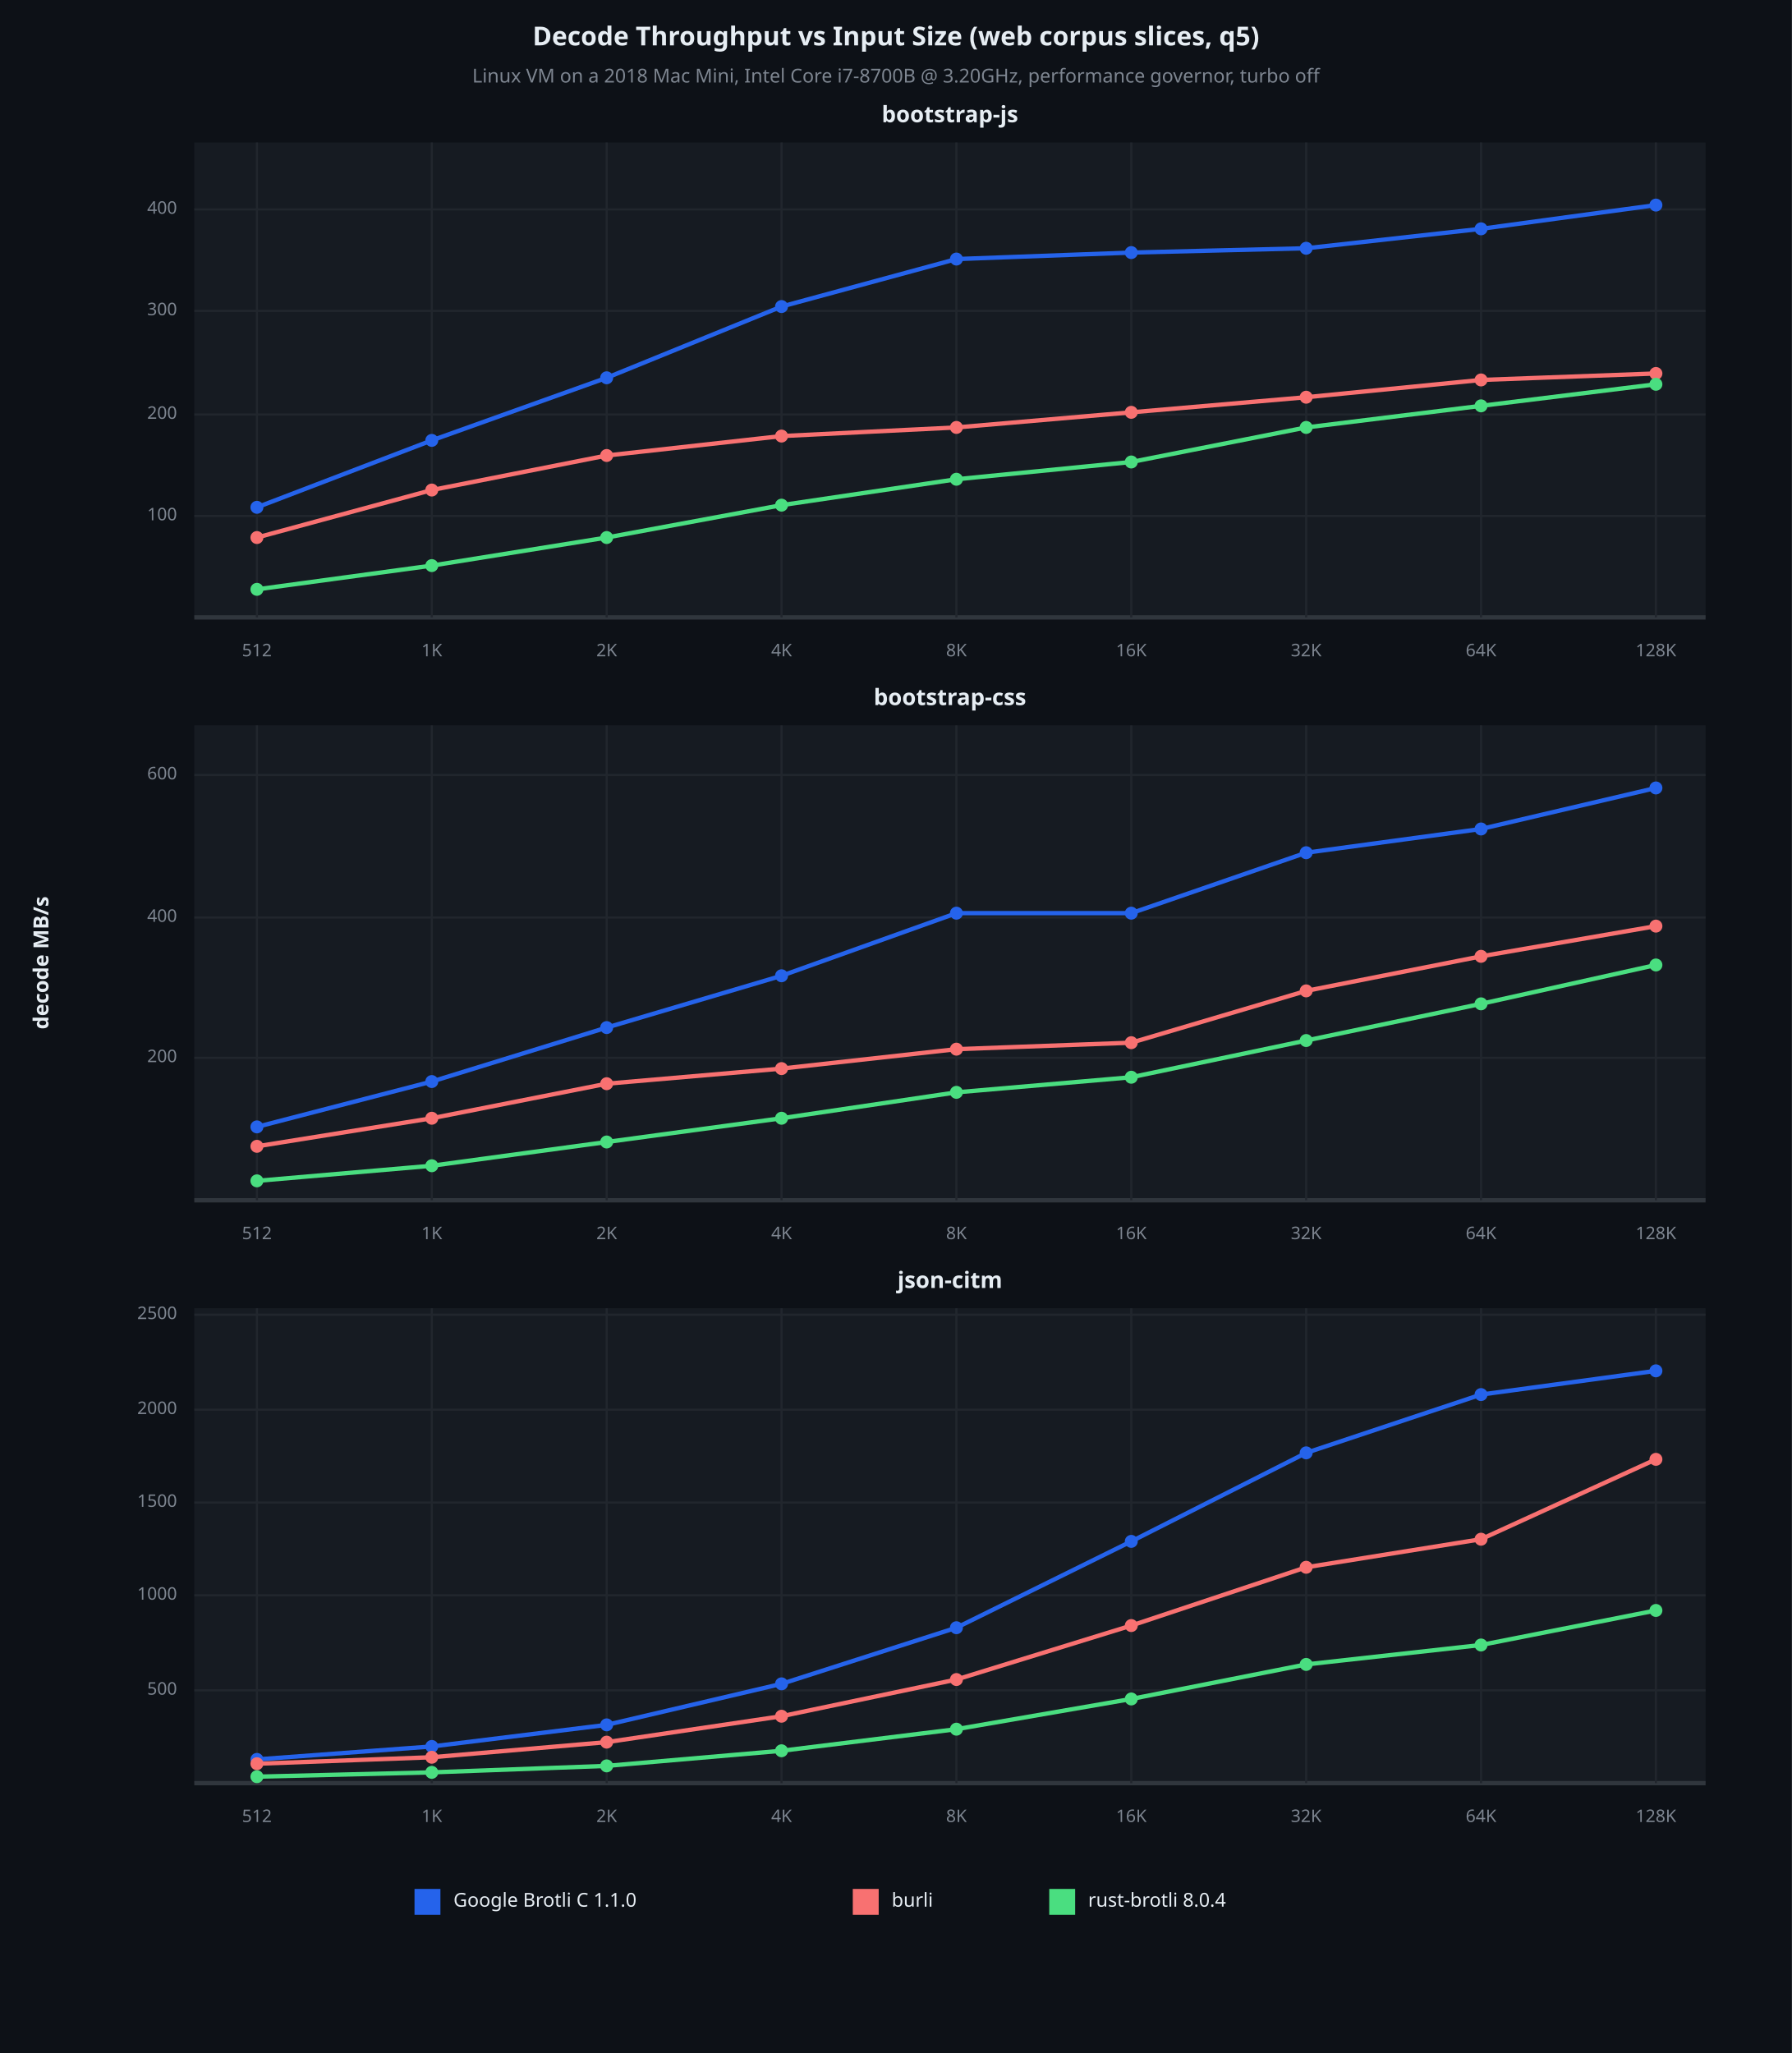
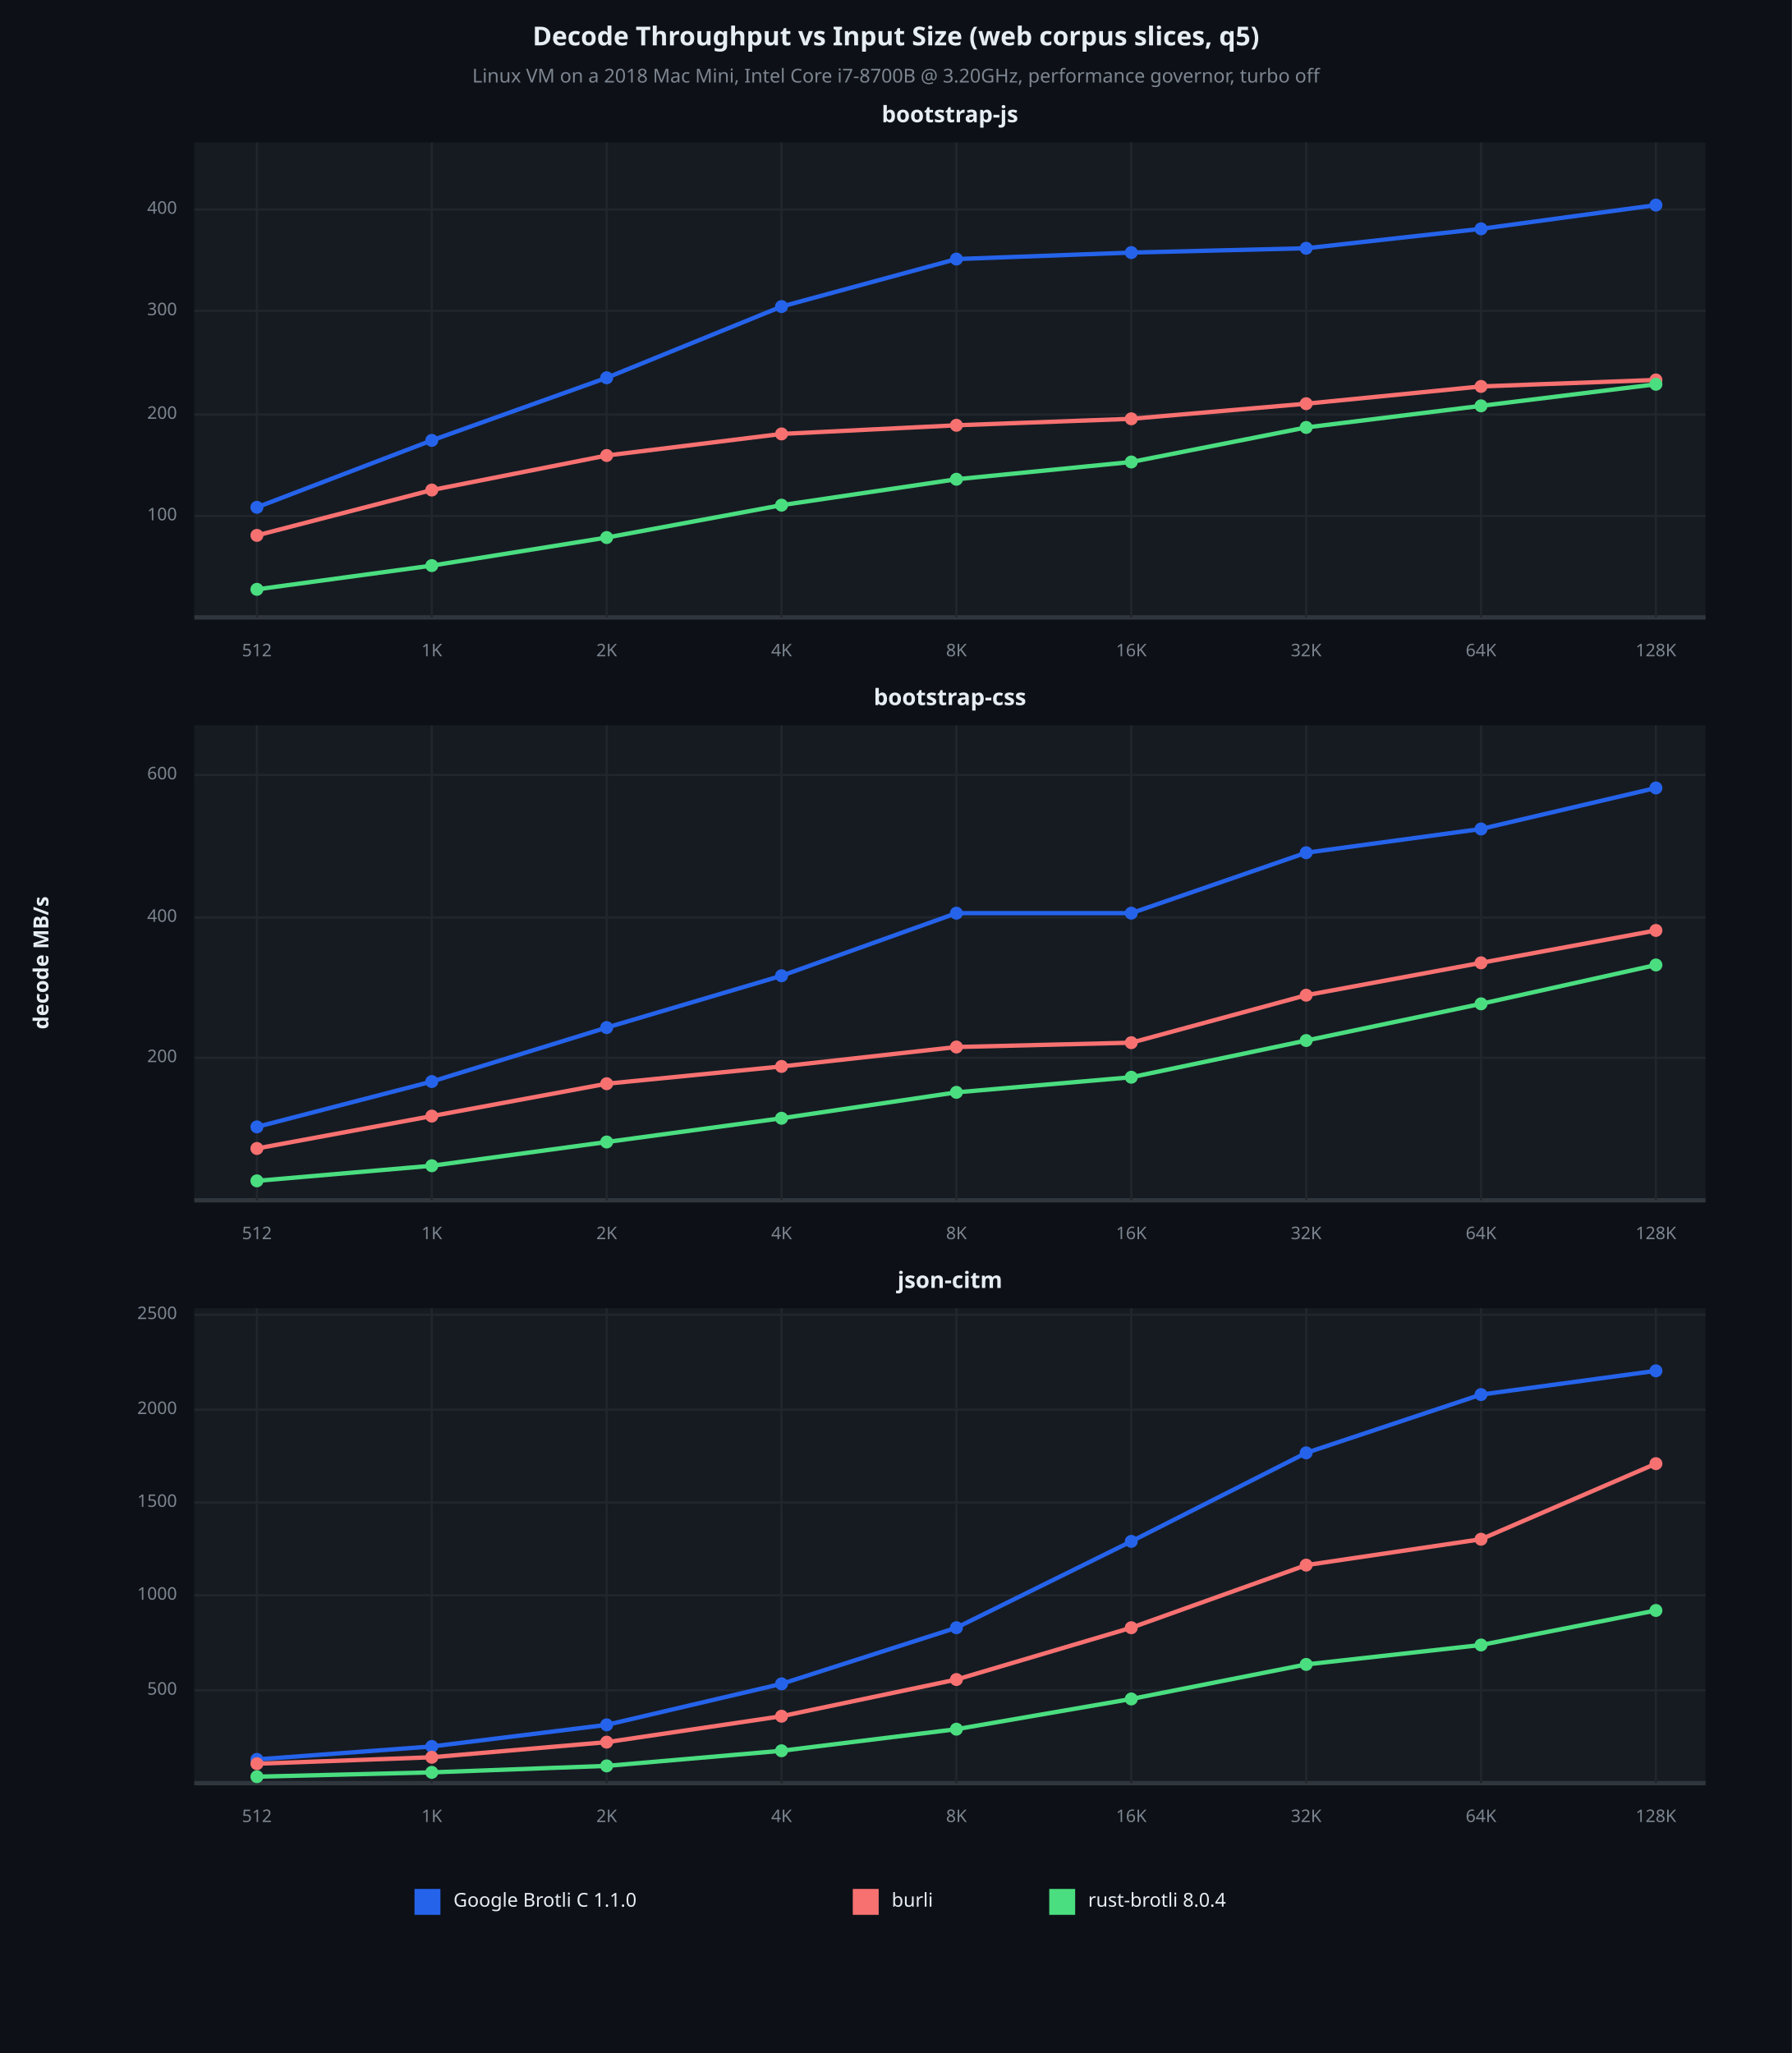
<svg xmlns="http://www.w3.org/2000/svg" viewBox="0 0 830 951" font-family="system-ui, -apple-system, sans-serif">
  <rect x="0" y="0" width="830" height="951" opacity="1" fill="#0D1117" stroke="none" />
  <text x="415" y="18" dy="0.5ex" text-anchor="middle" font-family="sans-serif" font-size="12.097" opacity="1" fill="#E6EDF3" font-weight="bold">
Decode Throughput vs Input Size (web corpus slices, q5)
</text>
  <text x="415" y="36" dy="0.5ex" text-anchor="middle" font-family="sans-serif" font-size="8.871" opacity="1" fill="#7D8590">
Linux VM on a 2018 Mac Mini, Intel Core i7-8700B @ 3.20GHz, performance governor, turbo off
</text>
  <rect x="90" y="66" width="700" height="220" opacity="1" fill="#161B22" stroke="none" />
  <text x="440" y="54" dy="0.5ex" text-anchor="middle" font-family="sans-serif" font-size="10.484" opacity="1" fill="#E6EDF3" font-weight="bold">
bootstrap-js
</text>
  <polyline fill="none" opacity="1" stroke="#30363D" stroke-width="2" points="90,286 790,286 " />
  <polyline fill="none" opacity="1" stroke="#21262D" stroke-width="1" points="119,66 119,286 " />
  <text x="119" y="302" dy="0.5ex" text-anchor="middle" font-family="sans-serif" font-size="8.065" opacity="1" fill="#7D8590">
512
</text>
  <polyline fill="none" opacity="1" stroke="#21262D" stroke-width="1" points="200,66 200,286 " />
  <text x="200" y="302" dy="0.5ex" text-anchor="middle" font-family="sans-serif" font-size="8.065" opacity="1" fill="#7D8590">
1K
</text>
  <polyline fill="none" opacity="1" stroke="#21262D" stroke-width="1" points="281,66 281,286 " />
  <text x="281" y="302" dy="0.5ex" text-anchor="middle" font-family="sans-serif" font-size="8.065" opacity="1" fill="#7D8590">
2K
</text>
  <polyline fill="none" opacity="1" stroke="#21262D" stroke-width="1" points="362,66 362,286 " />
  <text x="362" y="302" dy="0.5ex" text-anchor="middle" font-family="sans-serif" font-size="8.065" opacity="1" fill="#7D8590">
4K
</text>
  <polyline fill="none" opacity="1" stroke="#21262D" stroke-width="1" points="443,66 443,286 " />
  <text x="443" y="302" dy="0.5ex" text-anchor="middle" font-family="sans-serif" font-size="8.065" opacity="1" fill="#7D8590">
8K
</text>
  <polyline fill="none" opacity="1" stroke="#21262D" stroke-width="1" points="524,66 524,286 " />
  <text x="524" y="302" dy="0.5ex" text-anchor="middle" font-family="sans-serif" font-size="8.065" opacity="1" fill="#7D8590">
16K
</text>
  <polyline fill="none" opacity="1" stroke="#21262D" stroke-width="1" points="605,66 605,286 " />
  <text x="605" y="302" dy="0.5ex" text-anchor="middle" font-family="sans-serif" font-size="8.065" opacity="1" fill="#7D8590">
32K
</text>
  <polyline fill="none" opacity="1" stroke="#21262D" stroke-width="1" points="686,66 686,286 " />
  <text x="686" y="302" dy="0.5ex" text-anchor="middle" font-family="sans-serif" font-size="8.065" opacity="1" fill="#7D8590">
64K
</text>
  <polyline fill="none" opacity="1" stroke="#21262D" stroke-width="1" points="767,66 767,286 " />
  <text x="767" y="302" dy="0.5ex" text-anchor="middle" font-family="sans-serif" font-size="8.065" opacity="1" fill="#7D8590">
128K
</text>
  <polyline fill="none" opacity="1" stroke="#21262D" stroke-width="1" points="90,239 790,239 " />
  <text x="82" y="239" dy="0.5ex" text-anchor="end" font-family="sans-serif" font-size="8.065" opacity="1" fill="#7D8590">
100
</text>
  <polyline fill="none" opacity="1" stroke="#21262D" stroke-width="1" points="90,192 790,192 " />
  <text x="82" y="192" dy="0.5ex" text-anchor="end" font-family="sans-serif" font-size="8.065" opacity="1" fill="#7D8590">
200
</text>
  <polyline fill="none" opacity="1" stroke="#21262D" stroke-width="1" points="90,144 790,144 " />
  <text x="82" y="144" dy="0.5ex" text-anchor="end" font-family="sans-serif" font-size="8.065" opacity="1" fill="#7D8590">
300
</text>
  <polyline fill="none" opacity="1" stroke="#21262D" stroke-width="1" points="90,97 790,97 " />
  <text x="82" y="97" dy="0.5ex" text-anchor="end" font-family="sans-serif" font-size="8.065" opacity="1" fill="#7D8590">
400
</text>
  <polyline fill="none" opacity="1" stroke="#2563EB" stroke-width="2" points="119,235 200,204 281,175 362,142 443,120 524,117 605,115 686,106 767,95 " />
  <circle cx="119" cy="235" r="3" opacity="1" fill="#2563EB" stroke="none" stroke-width="1" />
  <circle cx="200" cy="204" r="3" opacity="1" fill="#2563EB" stroke="none" stroke-width="1" />
  <circle cx="281" cy="175" r="3" opacity="1" fill="#2563EB" stroke="none" stroke-width="1" />
  <circle cx="362" cy="142" r="3" opacity="1" fill="#2563EB" stroke="none" stroke-width="1" />
  <circle cx="443" cy="120" r="3" opacity="1" fill="#2563EB" stroke="none" stroke-width="1" />
  <circle cx="524" cy="117" r="3" opacity="1" fill="#2563EB" stroke="none" stroke-width="1" />
  <circle cx="605" cy="115" r="3" opacity="1" fill="#2563EB" stroke="none" stroke-width="1" />
  <circle cx="686" cy="106" r="3" opacity="1" fill="#2563EB" stroke="none" stroke-width="1" />
  <circle cx="767" cy="95" r="3" opacity="1" fill="#2563EB" stroke="none" stroke-width="1" />
-   <polyline fill="none" opacity="1" stroke="#F87171" stroke-width="2" points="119,249 200,227 281,211 362,202 443,198 524,191 605,184 686,176 767,173 " />
-   <circle cx="119" cy="249" r="3" opacity="1" fill="#F87171" stroke="none" stroke-width="1" />
+   <polyline fill="none" opacity="1" stroke="#F87171" stroke-width="2" points="119,248 200,227 281,211 362,201 443,197 524,194 605,187 686,179 767,176 " />
+   <circle cx="119" cy="248" r="3" opacity="1" fill="#F87171" stroke="none" stroke-width="1" />
  <circle cx="200" cy="227" r="3" opacity="1" fill="#F87171" stroke="none" stroke-width="1" />
  <circle cx="281" cy="211" r="3" opacity="1" fill="#F87171" stroke="none" stroke-width="1" />
-   <circle cx="362" cy="202" r="3" opacity="1" fill="#F87171" stroke="none" stroke-width="1" />
-   <circle cx="443" cy="198" r="3" opacity="1" fill="#F87171" stroke="none" stroke-width="1" />
-   <circle cx="524" cy="191" r="3" opacity="1" fill="#F87171" stroke="none" stroke-width="1" />
-   <circle cx="605" cy="184" r="3" opacity="1" fill="#F87171" stroke="none" stroke-width="1" />
-   <circle cx="686" cy="176" r="3" opacity="1" fill="#F87171" stroke="none" stroke-width="1" />
-   <circle cx="767" cy="173" r="3" opacity="1" fill="#F87171" stroke="none" stroke-width="1" />
+   <circle cx="362" cy="201" r="3" opacity="1" fill="#F87171" stroke="none" stroke-width="1" />
+   <circle cx="443" cy="197" r="3" opacity="1" fill="#F87171" stroke="none" stroke-width="1" />
+   <circle cx="524" cy="194" r="3" opacity="1" fill="#F87171" stroke="none" stroke-width="1" />
+   <circle cx="605" cy="187" r="3" opacity="1" fill="#F87171" stroke="none" stroke-width="1" />
+   <circle cx="686" cy="179" r="3" opacity="1" fill="#F87171" stroke="none" stroke-width="1" />
+   <circle cx="767" cy="176" r="3" opacity="1" fill="#F87171" stroke="none" stroke-width="1" />
  <polyline fill="none" opacity="1" stroke="#4ADE80" stroke-width="2" points="119,273 200,262 281,249 362,234 443,222 524,214 605,198 686,188 767,178 " />
  <circle cx="119" cy="273" r="3" opacity="1" fill="#4ADE80" stroke="none" stroke-width="1" />
  <circle cx="200" cy="262" r="3" opacity="1" fill="#4ADE80" stroke="none" stroke-width="1" />
  <circle cx="281" cy="249" r="3" opacity="1" fill="#4ADE80" stroke="none" stroke-width="1" />
  <circle cx="362" cy="234" r="3" opacity="1" fill="#4ADE80" stroke="none" stroke-width="1" />
  <circle cx="443" cy="222" r="3" opacity="1" fill="#4ADE80" stroke="none" stroke-width="1" />
  <circle cx="524" cy="214" r="3" opacity="1" fill="#4ADE80" stroke="none" stroke-width="1" />
  <circle cx="605" cy="198" r="3" opacity="1" fill="#4ADE80" stroke="none" stroke-width="1" />
  <circle cx="686" cy="188" r="3" opacity="1" fill="#4ADE80" stroke="none" stroke-width="1" />
  <circle cx="767" cy="178" r="3" opacity="1" fill="#4ADE80" stroke="none" stroke-width="1" />
  <rect x="90" y="336" width="700" height="220" opacity="1" fill="#161B22" stroke="none" />
  <text x="440" y="324" dy="0.5ex" text-anchor="middle" font-family="sans-serif" font-size="10.484" opacity="1" fill="#E6EDF3" font-weight="bold">
bootstrap-css
</text>
  <polyline fill="none" opacity="1" stroke="#30363D" stroke-width="2" points="90,556 790,556 " />
  <polyline fill="none" opacity="1" stroke="#21262D" stroke-width="1" points="119,336 119,556 " />
  <text x="119" y="572" dy="0.5ex" text-anchor="middle" font-family="sans-serif" font-size="8.065" opacity="1" fill="#7D8590">
512
</text>
  <polyline fill="none" opacity="1" stroke="#21262D" stroke-width="1" points="200,336 200,556 " />
  <text x="200" y="572" dy="0.5ex" text-anchor="middle" font-family="sans-serif" font-size="8.065" opacity="1" fill="#7D8590">
1K
</text>
  <polyline fill="none" opacity="1" stroke="#21262D" stroke-width="1" points="281,336 281,556 " />
  <text x="281" y="572" dy="0.5ex" text-anchor="middle" font-family="sans-serif" font-size="8.065" opacity="1" fill="#7D8590">
2K
</text>
  <polyline fill="none" opacity="1" stroke="#21262D" stroke-width="1" points="362,336 362,556 " />
  <text x="362" y="572" dy="0.5ex" text-anchor="middle" font-family="sans-serif" font-size="8.065" opacity="1" fill="#7D8590">
4K
</text>
  <polyline fill="none" opacity="1" stroke="#21262D" stroke-width="1" points="443,336 443,556 " />
  <text x="443" y="572" dy="0.5ex" text-anchor="middle" font-family="sans-serif" font-size="8.065" opacity="1" fill="#7D8590">
8K
</text>
  <polyline fill="none" opacity="1" stroke="#21262D" stroke-width="1" points="524,336 524,556 " />
  <text x="524" y="572" dy="0.5ex" text-anchor="middle" font-family="sans-serif" font-size="8.065" opacity="1" fill="#7D8590">
16K
</text>
  <polyline fill="none" opacity="1" stroke="#21262D" stroke-width="1" points="605,336 605,556 " />
  <text x="605" y="572" dy="0.5ex" text-anchor="middle" font-family="sans-serif" font-size="8.065" opacity="1" fill="#7D8590">
32K
</text>
  <polyline fill="none" opacity="1" stroke="#21262D" stroke-width="1" points="686,336 686,556 " />
  <text x="686" y="572" dy="0.5ex" text-anchor="middle" font-family="sans-serif" font-size="8.065" opacity="1" fill="#7D8590">
64K
</text>
  <polyline fill="none" opacity="1" stroke="#21262D" stroke-width="1" points="767,336 767,556 " />
  <text x="767" y="572" dy="0.5ex" text-anchor="middle" font-family="sans-serif" font-size="8.065" opacity="1" fill="#7D8590">
128K
</text>
  <polyline fill="none" opacity="1" stroke="#21262D" stroke-width="1" points="90,490 790,490 " />
  <text x="82" y="490" dy="0.5ex" text-anchor="end" font-family="sans-serif" font-size="8.065" opacity="1" fill="#7D8590">
200
</text>
  <polyline fill="none" opacity="1" stroke="#21262D" stroke-width="1" points="90,425 790,425 " />
  <text x="82" y="425" dy="0.5ex" text-anchor="end" font-family="sans-serif" font-size="8.065" opacity="1" fill="#7D8590">
400
</text>
  <polyline fill="none" opacity="1" stroke="#21262D" stroke-width="1" points="90,359 790,359 " />
  <text x="82" y="359" dy="0.5ex" text-anchor="end" font-family="sans-serif" font-size="8.065" opacity="1" fill="#7D8590">
600
</text>
  <polyline fill="none" opacity="1" stroke="#2563EB" stroke-width="2" points="119,522 200,501 281,476 362,452 443,423 524,423 605,395 686,384 767,365 " />
  <circle cx="119" cy="522" r="3" opacity="1" fill="#2563EB" stroke="none" stroke-width="1" />
  <circle cx="200" cy="501" r="3" opacity="1" fill="#2563EB" stroke="none" stroke-width="1" />
  <circle cx="281" cy="476" r="3" opacity="1" fill="#2563EB" stroke="none" stroke-width="1" />
  <circle cx="362" cy="452" r="3" opacity="1" fill="#2563EB" stroke="none" stroke-width="1" />
  <circle cx="443" cy="423" r="3" opacity="1" fill="#2563EB" stroke="none" stroke-width="1" />
  <circle cx="524" cy="423" r="3" opacity="1" fill="#2563EB" stroke="none" stroke-width="1" />
  <circle cx="605" cy="395" r="3" opacity="1" fill="#2563EB" stroke="none" stroke-width="1" />
  <circle cx="686" cy="384" r="3" opacity="1" fill="#2563EB" stroke="none" stroke-width="1" />
  <circle cx="767" cy="365" r="3" opacity="1" fill="#2563EB" stroke="none" stroke-width="1" />
-   <polyline fill="none" opacity="1" stroke="#F87171" stroke-width="2" points="119,531 200,518 281,502 362,495 443,486 524,483 605,459 686,443 767,429 " />
-   <circle cx="119" cy="531" r="3" opacity="1" fill="#F87171" stroke="none" stroke-width="1" />
-   <circle cx="200" cy="518" r="3" opacity="1" fill="#F87171" stroke="none" stroke-width="1" />
+   <polyline fill="none" opacity="1" stroke="#F87171" stroke-width="2" points="119,532 200,517 281,502 362,494 443,485 524,483 605,461 686,446 767,431 " />
+   <circle cx="119" cy="532" r="3" opacity="1" fill="#F87171" stroke="none" stroke-width="1" />
+   <circle cx="200" cy="517" r="3" opacity="1" fill="#F87171" stroke="none" stroke-width="1" />
  <circle cx="281" cy="502" r="3" opacity="1" fill="#F87171" stroke="none" stroke-width="1" />
-   <circle cx="362" cy="495" r="3" opacity="1" fill="#F87171" stroke="none" stroke-width="1" />
-   <circle cx="443" cy="486" r="3" opacity="1" fill="#F87171" stroke="none" stroke-width="1" />
+   <circle cx="362" cy="494" r="3" opacity="1" fill="#F87171" stroke="none" stroke-width="1" />
+   <circle cx="443" cy="485" r="3" opacity="1" fill="#F87171" stroke="none" stroke-width="1" />
  <circle cx="524" cy="483" r="3" opacity="1" fill="#F87171" stroke="none" stroke-width="1" />
-   <circle cx="605" cy="459" r="3" opacity="1" fill="#F87171" stroke="none" stroke-width="1" />
-   <circle cx="686" cy="443" r="3" opacity="1" fill="#F87171" stroke="none" stroke-width="1" />
-   <circle cx="767" cy="429" r="3" opacity="1" fill="#F87171" stroke="none" stroke-width="1" />
+   <circle cx="605" cy="461" r="3" opacity="1" fill="#F87171" stroke="none" stroke-width="1" />
+   <circle cx="686" cy="446" r="3" opacity="1" fill="#F87171" stroke="none" stroke-width="1" />
+   <circle cx="767" cy="431" r="3" opacity="1" fill="#F87171" stroke="none" stroke-width="1" />
  <polyline fill="none" opacity="1" stroke="#4ADE80" stroke-width="2" points="119,547 200,540 281,529 362,518 443,506 524,499 605,482 686,465 767,447 " />
  <circle cx="119" cy="547" r="3" opacity="1" fill="#4ADE80" stroke="none" stroke-width="1" />
  <circle cx="200" cy="540" r="3" opacity="1" fill="#4ADE80" stroke="none" stroke-width="1" />
  <circle cx="281" cy="529" r="3" opacity="1" fill="#4ADE80" stroke="none" stroke-width="1" />
  <circle cx="362" cy="518" r="3" opacity="1" fill="#4ADE80" stroke="none" stroke-width="1" />
  <circle cx="443" cy="506" r="3" opacity="1" fill="#4ADE80" stroke="none" stroke-width="1" />
  <circle cx="524" cy="499" r="3" opacity="1" fill="#4ADE80" stroke="none" stroke-width="1" />
  <circle cx="605" cy="482" r="3" opacity="1" fill="#4ADE80" stroke="none" stroke-width="1" />
  <circle cx="686" cy="465" r="3" opacity="1" fill="#4ADE80" stroke="none" stroke-width="1" />
  <circle cx="767" cy="447" r="3" opacity="1" fill="#4ADE80" stroke="none" stroke-width="1" />
  <rect x="90" y="606" width="700" height="220" opacity="1" fill="#161B22" stroke="none" />
  <text x="440" y="594" dy="0.5ex" text-anchor="middle" font-family="sans-serif" font-size="10.484" opacity="1" fill="#E6EDF3" font-weight="bold">
json-citm
</text>
  <polyline fill="none" opacity="1" stroke="#30363D" stroke-width="2" points="90,826 790,826 " />
  <polyline fill="none" opacity="1" stroke="#21262D" stroke-width="1" points="119,606 119,826 " />
  <text x="119" y="842" dy="0.5ex" text-anchor="middle" font-family="sans-serif" font-size="8.065" opacity="1" fill="#7D8590">
512
</text>
  <polyline fill="none" opacity="1" stroke="#21262D" stroke-width="1" points="200,606 200,826 " />
  <text x="200" y="842" dy="0.5ex" text-anchor="middle" font-family="sans-serif" font-size="8.065" opacity="1" fill="#7D8590">
1K
</text>
  <polyline fill="none" opacity="1" stroke="#21262D" stroke-width="1" points="281,606 281,826 " />
  <text x="281" y="842" dy="0.5ex" text-anchor="middle" font-family="sans-serif" font-size="8.065" opacity="1" fill="#7D8590">
2K
</text>
  <polyline fill="none" opacity="1" stroke="#21262D" stroke-width="1" points="362,606 362,826 " />
  <text x="362" y="842" dy="0.5ex" text-anchor="middle" font-family="sans-serif" font-size="8.065" opacity="1" fill="#7D8590">
4K
</text>
  <polyline fill="none" opacity="1" stroke="#21262D" stroke-width="1" points="443,606 443,826 " />
  <text x="443" y="842" dy="0.5ex" text-anchor="middle" font-family="sans-serif" font-size="8.065" opacity="1" fill="#7D8590">
8K
</text>
  <polyline fill="none" opacity="1" stroke="#21262D" stroke-width="1" points="524,606 524,826 " />
  <text x="524" y="842" dy="0.5ex" text-anchor="middle" font-family="sans-serif" font-size="8.065" opacity="1" fill="#7D8590">
16K
</text>
  <polyline fill="none" opacity="1" stroke="#21262D" stroke-width="1" points="605,606 605,826 " />
  <text x="605" y="842" dy="0.5ex" text-anchor="middle" font-family="sans-serif" font-size="8.065" opacity="1" fill="#7D8590">
32K
</text>
  <polyline fill="none" opacity="1" stroke="#21262D" stroke-width="1" points="686,606 686,826 " />
  <text x="686" y="842" dy="0.5ex" text-anchor="middle" font-family="sans-serif" font-size="8.065" opacity="1" fill="#7D8590">
64K
</text>
  <polyline fill="none" opacity="1" stroke="#21262D" stroke-width="1" points="767,606 767,826 " />
  <text x="767" y="842" dy="0.5ex" text-anchor="middle" font-family="sans-serif" font-size="8.065" opacity="1" fill="#7D8590">
128K
</text>
  <polyline fill="none" opacity="1" stroke="#21262D" stroke-width="1" points="90,783 790,783 " />
  <text x="82" y="783" dy="0.5ex" text-anchor="end" font-family="sans-serif" font-size="8.065" opacity="1" fill="#7D8590">
500
</text>
  <polyline fill="none" opacity="1" stroke="#21262D" stroke-width="1" points="90,739 790,739 " />
  <text x="82" y="739" dy="0.5ex" text-anchor="end" font-family="sans-serif" font-size="8.065" opacity="1" fill="#7D8590">
1000
</text>
  <polyline fill="none" opacity="1" stroke="#21262D" stroke-width="1" points="90,696 790,696 " />
  <text x="82" y="696" dy="0.5ex" text-anchor="end" font-family="sans-serif" font-size="8.065" opacity="1" fill="#7D8590">
1500
</text>
  <polyline fill="none" opacity="1" stroke="#21262D" stroke-width="1" points="90,653 790,653 " />
  <text x="82" y="653" dy="0.5ex" text-anchor="end" font-family="sans-serif" font-size="8.065" opacity="1" fill="#7D8590">
2000
</text>
  <polyline fill="none" opacity="1" stroke="#21262D" stroke-width="1" points="90,609 790,609 " />
  <text x="82" y="609" dy="0.5ex" text-anchor="end" font-family="sans-serif" font-size="8.065" opacity="1" fill="#7D8590">
2500
</text>
  <polyline fill="none" opacity="1" stroke="#2563EB" stroke-width="2" points="119,815 200,809 281,799 362,780 443,754 524,714 605,673 686,646 767,635 " />
  <circle cx="119" cy="815" r="3" opacity="1" fill="#2563EB" stroke="none" stroke-width="1" />
  <circle cx="200" cy="809" r="3" opacity="1" fill="#2563EB" stroke="none" stroke-width="1" />
  <circle cx="281" cy="799" r="3" opacity="1" fill="#2563EB" stroke="none" stroke-width="1" />
  <circle cx="362" cy="780" r="3" opacity="1" fill="#2563EB" stroke="none" stroke-width="1" />
  <circle cx="443" cy="754" r="3" opacity="1" fill="#2563EB" stroke="none" stroke-width="1" />
  <circle cx="524" cy="714" r="3" opacity="1" fill="#2563EB" stroke="none" stroke-width="1" />
  <circle cx="605" cy="673" r="3" opacity="1" fill="#2563EB" stroke="none" stroke-width="1" />
  <circle cx="686" cy="646" r="3" opacity="1" fill="#2563EB" stroke="none" stroke-width="1" />
  <circle cx="767" cy="635" r="3" opacity="1" fill="#2563EB" stroke="none" stroke-width="1" />
-   <polyline fill="none" opacity="1" stroke="#F87171" stroke-width="2" points="119,817 200,814 281,807 362,795 443,778 524,753 605,726 686,713 767,676 " />
+   <polyline fill="none" opacity="1" stroke="#F87171" stroke-width="2" points="119,817 200,814 281,807 362,795 443,778 524,754 605,725 686,713 767,678 " />
  <circle cx="119" cy="817" r="3" opacity="1" fill="#F87171" stroke="none" stroke-width="1" />
  <circle cx="200" cy="814" r="3" opacity="1" fill="#F87171" stroke="none" stroke-width="1" />
  <circle cx="281" cy="807" r="3" opacity="1" fill="#F87171" stroke="none" stroke-width="1" />
  <circle cx="362" cy="795" r="3" opacity="1" fill="#F87171" stroke="none" stroke-width="1" />
  <circle cx="443" cy="778" r="3" opacity="1" fill="#F87171" stroke="none" stroke-width="1" />
-   <circle cx="524" cy="753" r="3" opacity="1" fill="#F87171" stroke="none" stroke-width="1" />
-   <circle cx="605" cy="726" r="3" opacity="1" fill="#F87171" stroke="none" stroke-width="1" />
+   <circle cx="524" cy="754" r="3" opacity="1" fill="#F87171" stroke="none" stroke-width="1" />
+   <circle cx="605" cy="725" r="3" opacity="1" fill="#F87171" stroke="none" stroke-width="1" />
  <circle cx="686" cy="713" r="3" opacity="1" fill="#F87171" stroke="none" stroke-width="1" />
-   <circle cx="767" cy="676" r="3" opacity="1" fill="#F87171" stroke="none" stroke-width="1" />
+   <circle cx="767" cy="678" r="3" opacity="1" fill="#F87171" stroke="none" stroke-width="1" />
  <polyline fill="none" opacity="1" stroke="#4ADE80" stroke-width="2" points="119,823 200,821 281,818 362,811 443,801 524,787 605,771 686,762 767,746 " />
  <circle cx="119" cy="823" r="3" opacity="1" fill="#4ADE80" stroke="none" stroke-width="1" />
  <circle cx="200" cy="821" r="3" opacity="1" fill="#4ADE80" stroke="none" stroke-width="1" />
  <circle cx="281" cy="818" r="3" opacity="1" fill="#4ADE80" stroke="none" stroke-width="1" />
  <circle cx="362" cy="811" r="3" opacity="1" fill="#4ADE80" stroke="none" stroke-width="1" />
  <circle cx="443" cy="801" r="3" opacity="1" fill="#4ADE80" stroke="none" stroke-width="1" />
  <circle cx="524" cy="787" r="3" opacity="1" fill="#4ADE80" stroke="none" stroke-width="1" />
  <circle cx="605" cy="771" r="3" opacity="1" fill="#4ADE80" stroke="none" stroke-width="1" />
  <circle cx="686" cy="762" r="3" opacity="1" fill="#4ADE80" stroke="none" stroke-width="1" />
  <circle cx="767" cy="746" r="3" opacity="1" fill="#4ADE80" stroke="none" stroke-width="1" />
  <text x="20" y="446" dy="0.5ex" text-anchor="middle" font-family="sans-serif" font-size="9.677" opacity="1" fill="#E6EDF3" font-weight="bold" transform="rotate(270, 20, 446)">
decode MB/s
</text>
  <rect x="192" y="875" width="12" height="12" opacity="1" fill="#2563EB" stroke="none" />
  <text x="210" y="881" dy="0.5ex" text-anchor="start" font-family="sans-serif" font-size="8.871" opacity="1" fill="#E6EDF3">
Google Brotli C 1.1.0
</text>
  <rect x="395" y="875" width="12" height="12" opacity="1" fill="#F87171" stroke="none" />
  <text x="413" y="881" dy="0.5ex" text-anchor="start" font-family="sans-serif" font-size="8.871" opacity="1" fill="#E6EDF3">
burli
</text>
  <rect x="486" y="875" width="12" height="12" opacity="1" fill="#4ADE80" stroke="none" />
  <text x="504" y="881" dy="0.5ex" text-anchor="start" font-family="sans-serif" font-size="8.871" opacity="1" fill="#E6EDF3">
rust-brotli 8.0.4
</text>
</svg>
